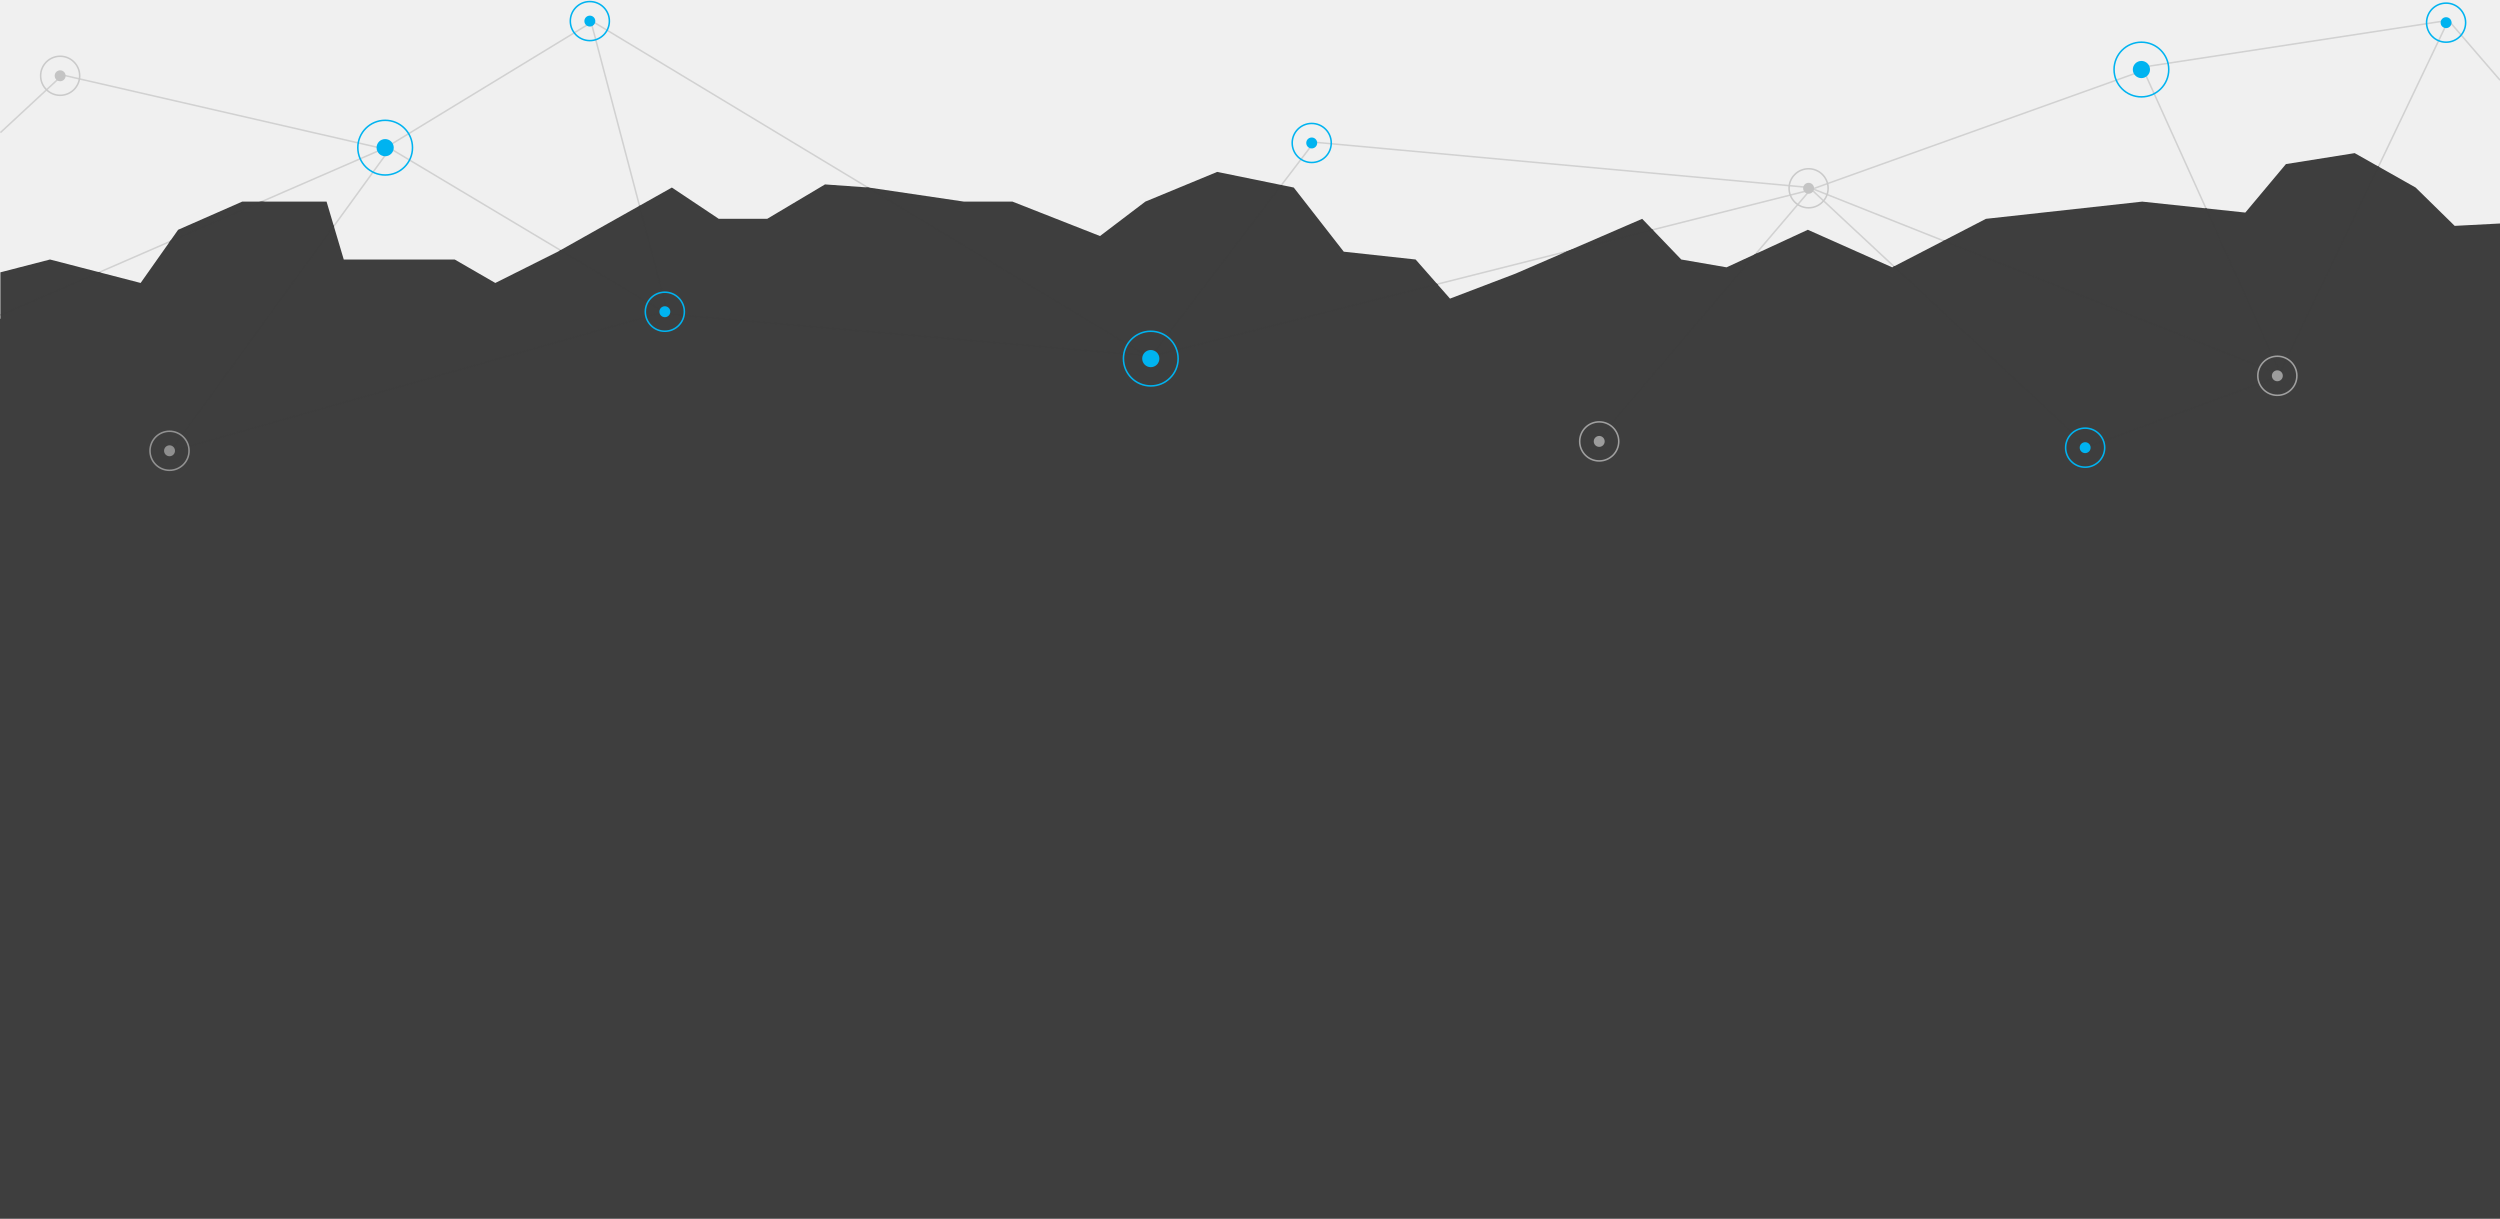
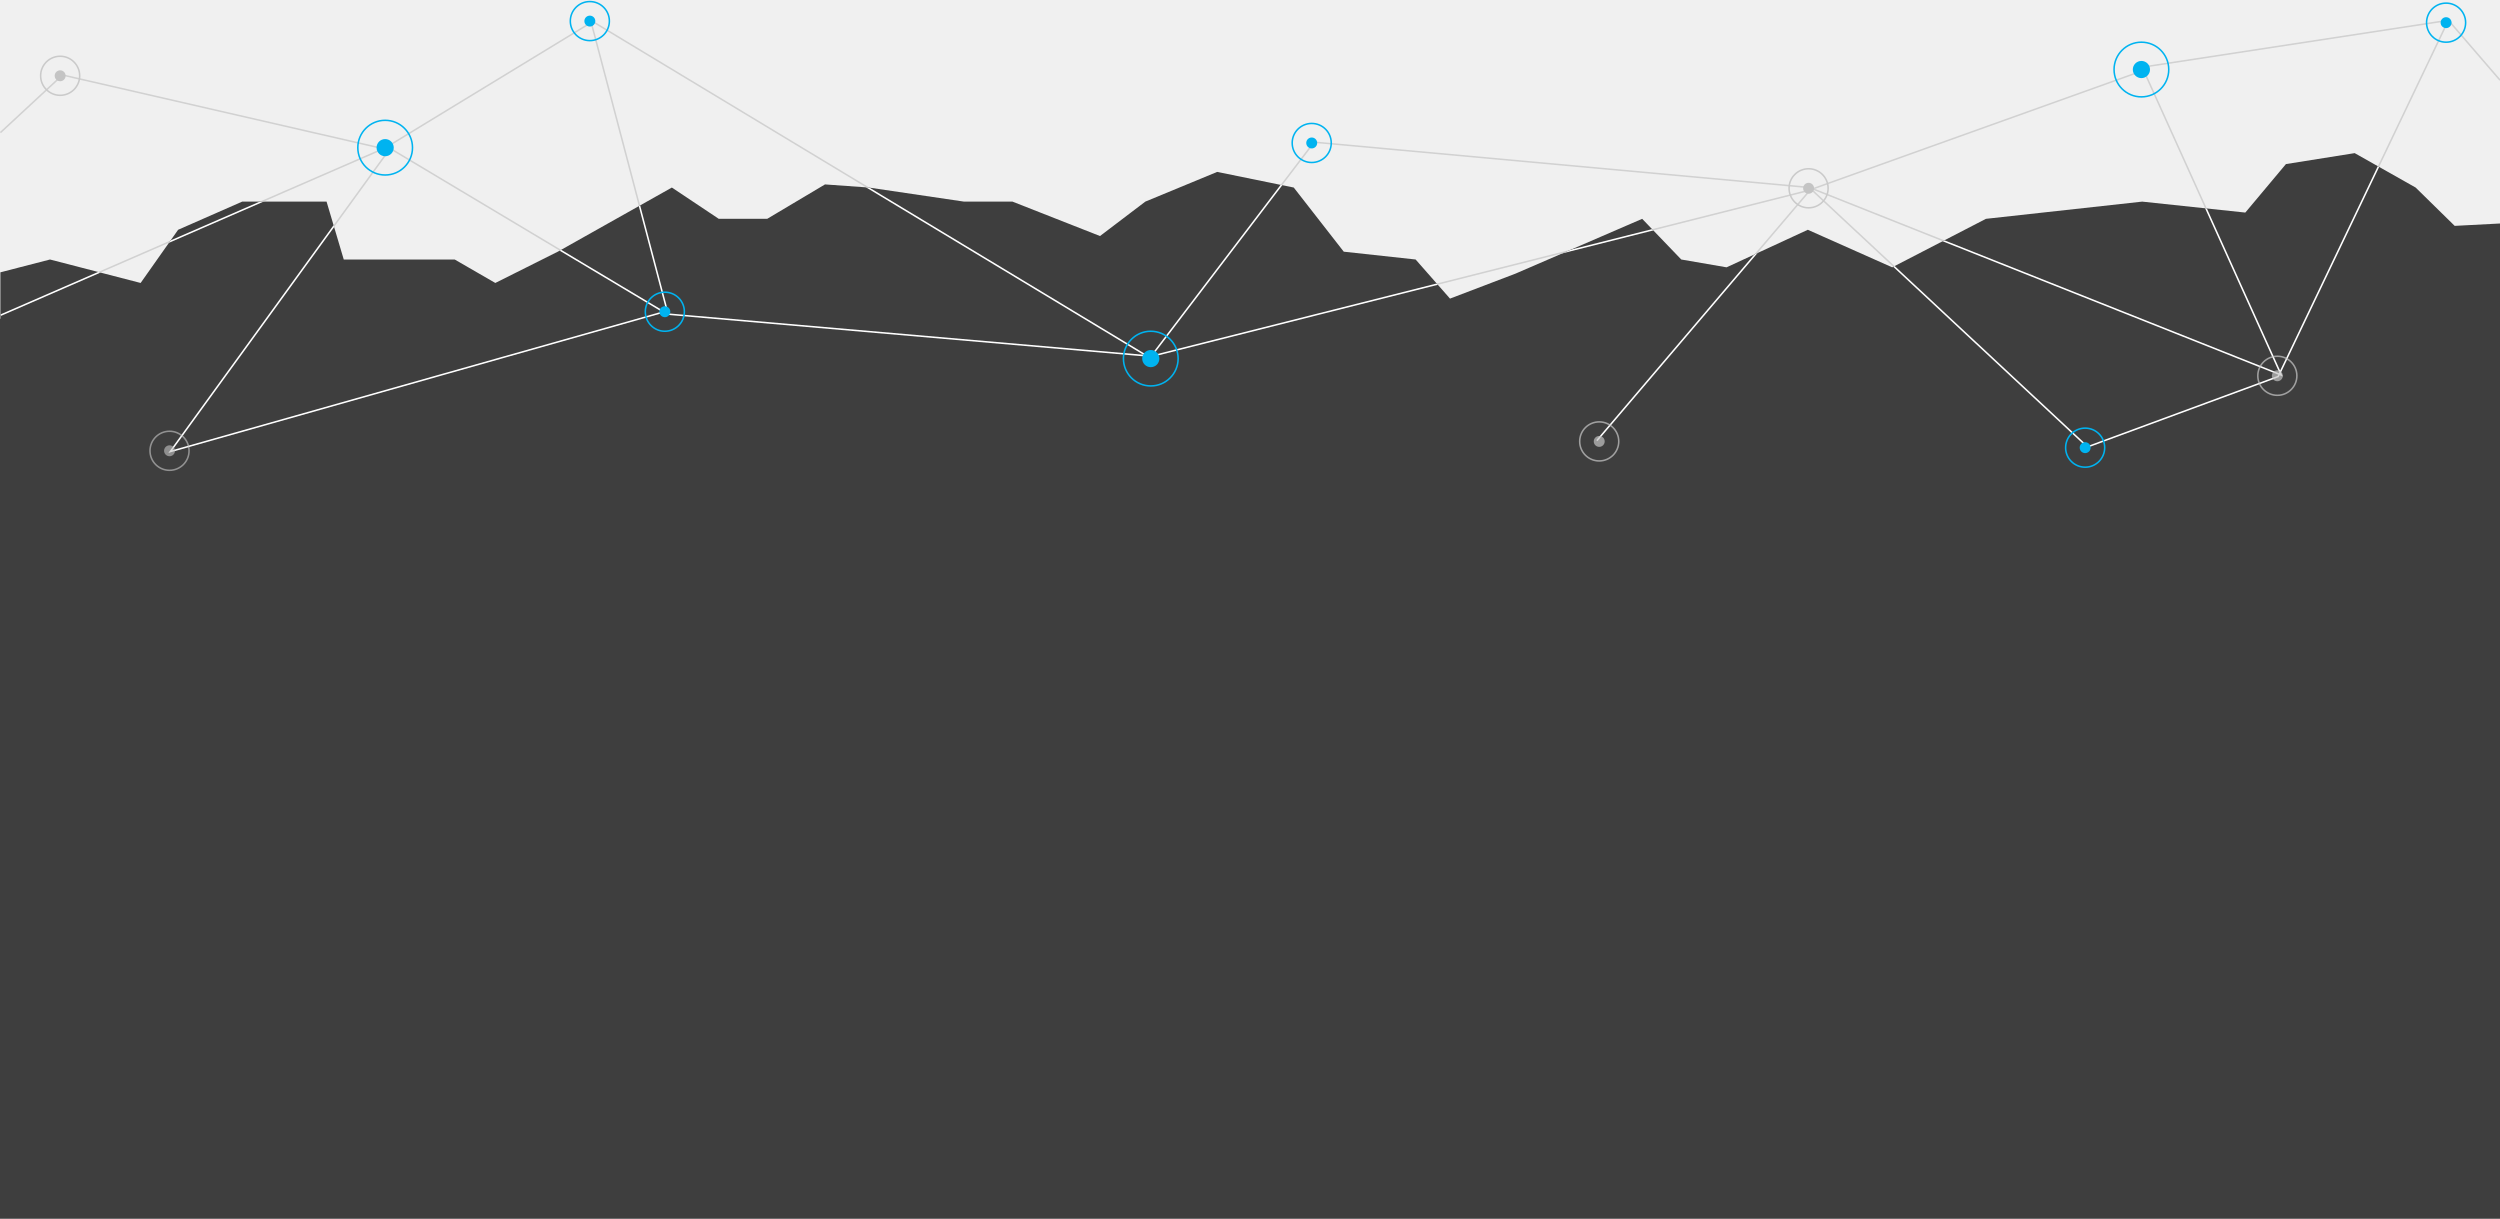
<svg xmlns="http://www.w3.org/2000/svg" xmlns:xlink="http://www.w3.org/1999/xlink" width="1600px" height="780px" viewBox="0 0 1600 780" version="1.1">
  <defs>
    <polygon id="path-1" points="0.25 76.284 32 68.08 90 83.098 114 49.058 155 31.037 209 31.037 220 68.08 291 68.08 317 83.098 357 63.074 430 22.026 460 42.05 491 42.05 528 20.024 556 22.026 617 31.037 648 31.037 704 53.063 733 31.037 779 12.014 828 22.026 860 63.074 906 68.08 928 93.11 970 77.091 1051 42.05 1076 68.08 1105 73.086 1157 49.058 1211 73.086 1271 42.05 1371 31.037 1437 38.045 1463 7.008 1507 0 1546 22.026 1571 46.555 1600.025 45.035 1600.025 203 0.25 203" />
  </defs>
  <g id="Home" stroke="none" stroke-width="1" fill="none" fill-rule="evenodd">
    <g id="19/01/18-Bitcoin.org-ver3-Desktop-1200px--" transform="translate(0, -584)">
      <g id="//HERO">
        <g id="bottom-hero" transform="translate(0, 585)">
          <g id="Group">
            <rect id="Rectangle" fill="#3e3e3e" x="0" y="203" width="1600" height="576" />
            <g id="ver-3-bg-element">
              <g>
                <g id="Group-5" transform="translate(0, 12)" stroke="#D1D1D1">
                  <polyline id="Path-4" points="0.411 188.717 248 81 427 188 737 215 1157 109 1372 32" />
                  <path d="M379,1 L246,82" id="Path-18" />
                  <polyline id="Path-3" points="0.25 71.877 40 35 249 83 109 276 427 186 378 0 736 216 841 78 1158 107 1460 227 1371 30 1567 0 1600.025 38.309" />
                  <polyline id="Path-7" points="1566 2 1458 228 1336 273 1159 108 1022 269" />
                </g>
                <g id="Group-5" transform="translate(0, 97)">
                  <mask id="mask-2" fill="white">
                    <use xlink:href="#path-1" />
                  </mask>
                  <use id="Mask" fill="#3e3e3e" xlink:href="#path-1" />
-                   <g mask="url(#mask-2)" stroke="#3D3D3D">
+                   <g mask="url(#mask-2)" stroke="white">
                    <g transform="translate(-43, -85)">
                      <polyline id="Path-4" points="43.413 188.716 291 81 470 188 780 215 1200 109 1415 32" />
                      <path d="M422,1 L289,82" id="Path-18" />
                      <polyline id="Path-3" points="0 112 83 35 292 83 152 276 470 186 421 0 779 216 884 78 1201 107 1503 227 1414 30 1610 0 1710 116" />
                      <polyline id="Path-7" points="1609 2 1501 228 1379 273 1202 108 1065 269" />
                    </g>
                  </g>
                </g>
                <g id="Group-4" transform="translate(26, 0)">
                  <g id="Group-3" transform="translate(357, 121)" />
                  <g id="dots" transform="translate(339, 0)">
                    <circle id="Oval-2" fill="#00b3f0" cx="12.5" cy="12.5" r="3.5" />
                    <circle id="Oval-2" stroke="#00b3f0" cx="12.5" cy="12.5" r="12.5" />
                  </g>
                  <g id="dots" transform="translate(203, 26)">
                    <circle id="Oval-2" fill="#00b3f0" cx="17.5" cy="67.5" r="5.5" />
                    <circle id="Oval-2" stroke="#00b3f0" cx="17.5" cy="67.5" r="17.5" />
                    <circle id="Oval-2" fill="#00b3f0" cx="507.5" cy="202.5" r="5.5" />
                    <circle id="Oval-2" stroke="#00b3f0" cx="507.5" cy="202.5" r="17.5" />
                    <circle id="Oval-2" fill="#00b3f0" cx="1141.5" cy="17.5" r="5.5" />
                    <circle id="Oval-2" stroke="#00b3f0" cx="1141.5" cy="17.5" r="17.5" />
                  </g>
                  <g id="dots" transform="translate(1119, 107)">
                    <circle id="Oval-2" fill="#C4C4C4" cx="12.5" cy="12.5" r="3.5" />
                    <circle id="Oval-2" stroke="#CACACA" cx="12.5" cy="12.5" r="12.5" />
                  </g>
                  <g id="dots" opacity="0.7" transform="translate(985, 269)">
                    <circle id="Oval-2" fill="#C4C4C4" cx="12.5" cy="12.5" r="3.5" />
                    <circle id="Oval-2" stroke="#CACACA" cx="12.5" cy="12.5" r="12.5" />
                  </g>
                  <g id="dots" opacity="0.7" transform="translate(1419, 227)">
                    <circle id="Oval-2" fill="#C4C4C4" cx="12.5" cy="12.5" r="3.5" />
                    <circle id="Oval-2" stroke="#CACACA" cx="12.5" cy="12.5" r="12.5" />
                  </g>
                  <g id="dots" opacity="0.6" transform="translate(70, 275)">
                    <circle id="Oval-2" fill="#C4C4C4" cx="12.5" cy="12.5" r="3.5" />
                    <circle id="Oval-2" stroke="#CACACA" cx="12.5" cy="12.5" r="12.5" />
                  </g>
                  <g id="dots" transform="translate(0, 35)">
                    <circle id="Oval-2" fill="#C4C4C4" cx="12.5" cy="12.5" r="3.5" />
                    <circle id="Oval-2" stroke="#CACACA" cx="12.5" cy="12.5" r="12.5" />
                  </g>
                  <g id="dots" transform="translate(1296, 273)">
                    <circle id="Oval-2" fill="#00b3f0" cx="12.5" cy="12.5" r="3.5" />
                    <circle id="Oval-2" stroke="#00b3f0" cx="12.5" cy="12.5" r="12.5" />
                  </g>
                  <g id="dots" transform="translate(387, 186)">
                    <circle id="Oval-2" fill="#00b3f0" cx="12.5" cy="12.5" r="3.5" />
                    <circle id="Oval-2" stroke="#00b3f0" cx="12.5" cy="12.5" r="12.5" />
                  </g>
                  <g id="dots" transform="translate(1527, 1)">
                    <circle id="Oval-2" fill="#00b3f0" cx="12.5" cy="12.5" r="3.5" />
                    <circle id="Oval-2" stroke="#00b3f0" cx="12.5" cy="12.5" r="12.5" />
                  </g>
                  <g id="dots" transform="translate(801, 78)">
                    <circle id="Oval-2" fill="#00b3f0" cx="12.5" cy="12.5" r="3.5" />
                    <circle id="Oval-2" stroke="#00b3f0" cx="12.5" cy="12.5" r="12.5" />
                  </g>
                </g>
              </g>
            </g>
          </g>
        </g>
      </g>
    </g>
  </g>
</svg>
